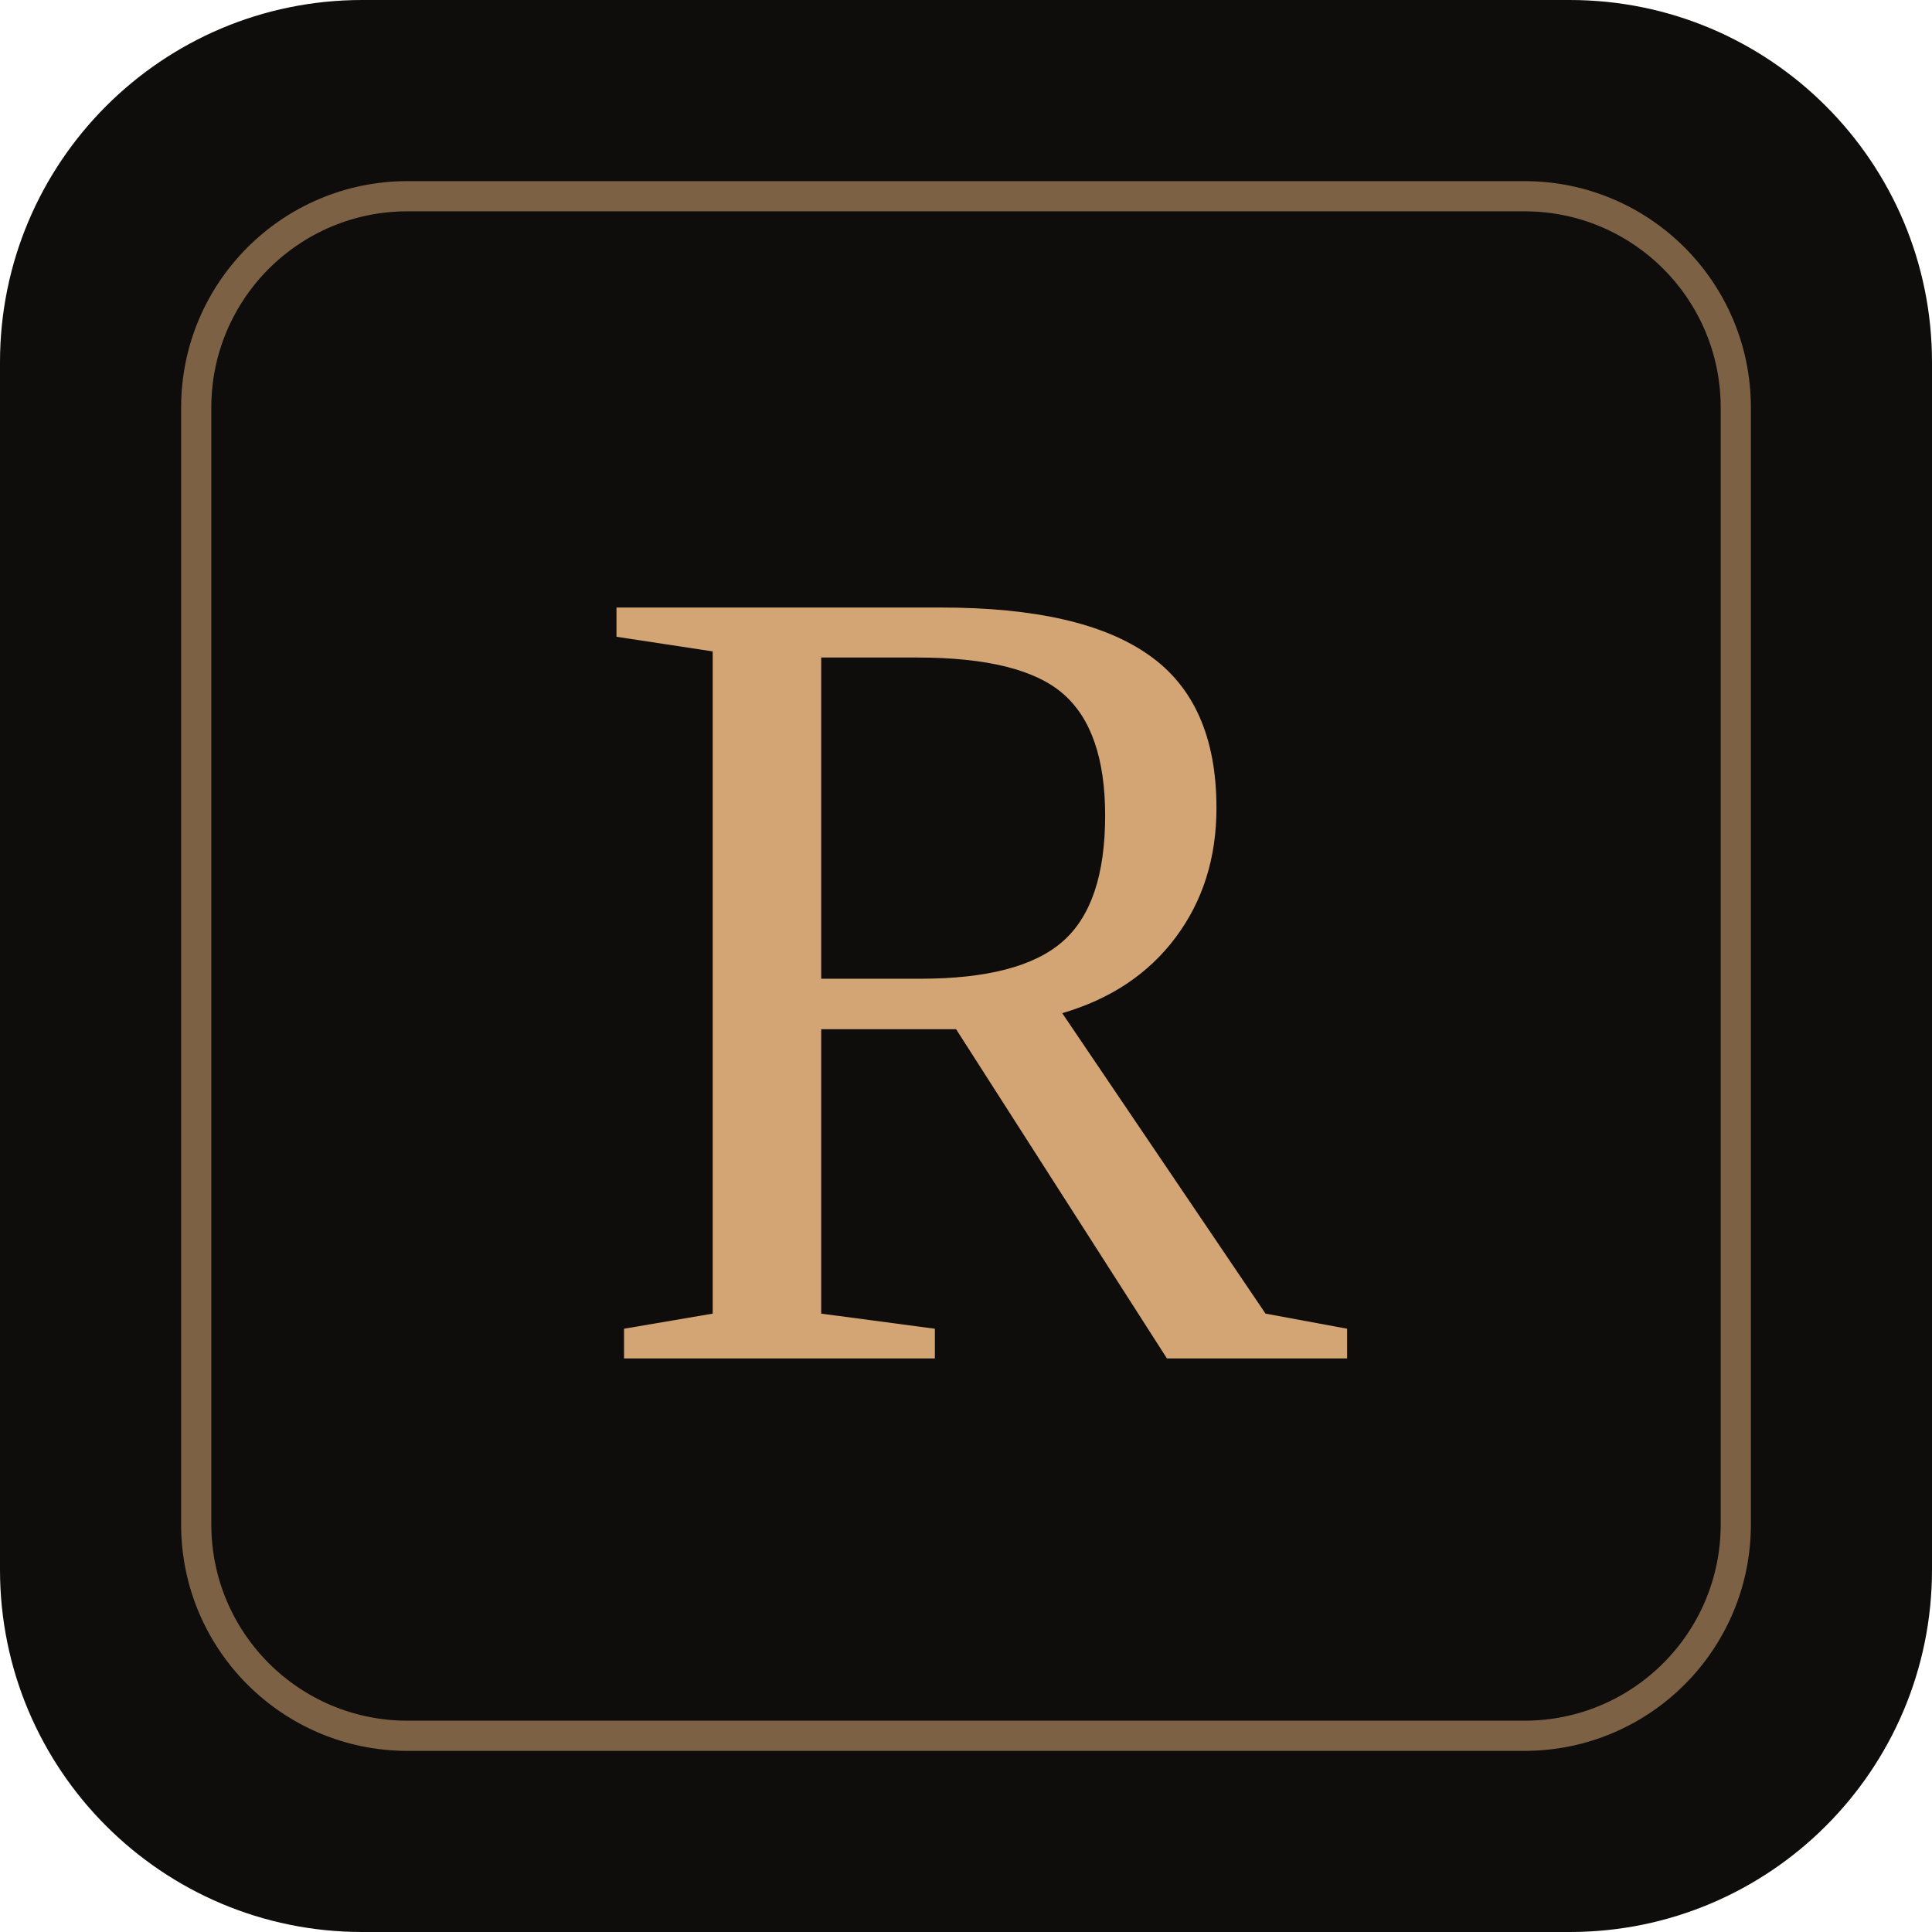
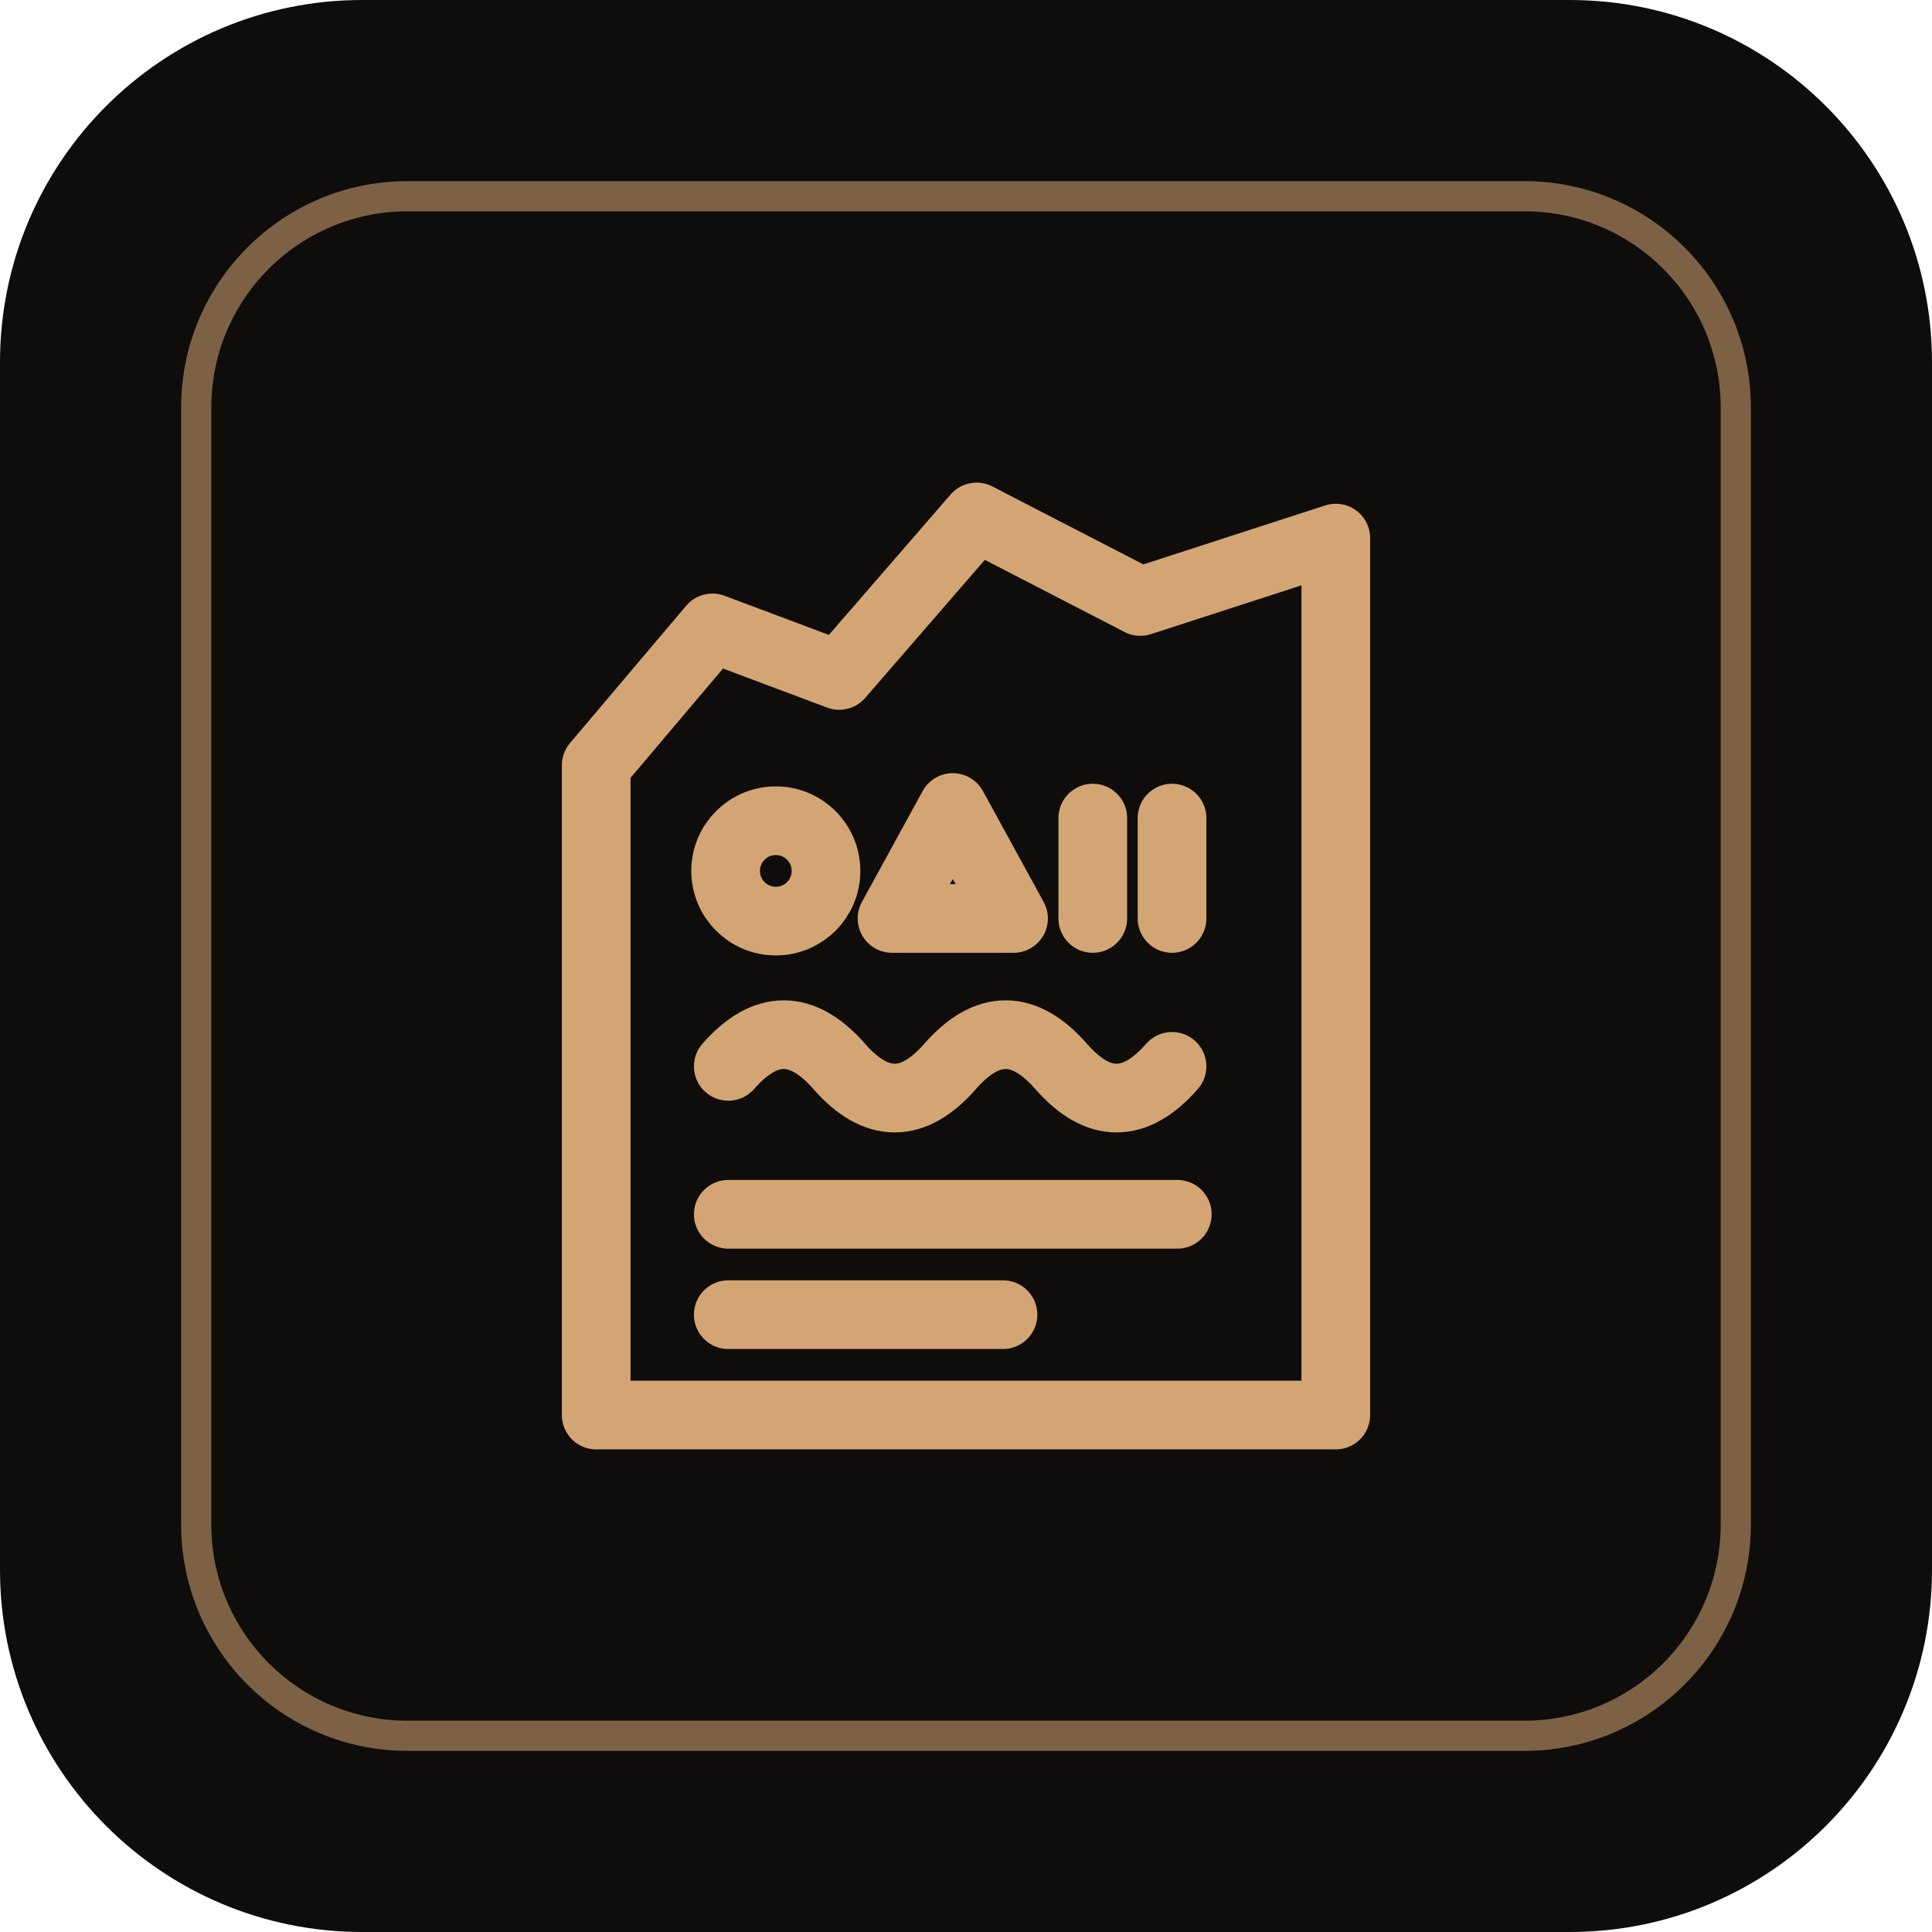
<svg xmlns="http://www.w3.org/2000/svg" viewBox="0 0 64 64">
  <rect width="64" height="64" rx="12" fill="#0f0d0b" />
  <rect x="6.5" y="6.5" width="51" height="51" rx="7" fill="none" stroke="#d4a574" stroke-opacity=".55" />
-   <text x="32" y="45" text-anchor="middle" font-family="Georgia, 'Times New Roman', serif" font-size="38" fill="#d4a574">R</text>
+   <g transform="translate(11 11) scale(1.75)" fill="none" stroke="#d4a574" stroke-width="1.3" stroke-linecap="round" stroke-linejoin="round">
+     <path d="M5 20.5V8.2l2.2-2.6 2.4.9 2.6-3 3.1 1.6 3.7-1.2v16.6z" />
+     <path d="M9.35 10.2a.95.95 0 1 1-1.9 0a.95.95 0 1 1 1.9 0z" />
+     <path d="M10.6 11.1l1.15-2.1 1.15 2.1z" />
+     <path d="M14.4 9.2v1.9M15.9 9.2v1.9" />
+     <path d="M7.5 13.9c.7-.8 1.4-.8 2.1 0s1.4.8 2.1 0 1.4-.8 2.1 0 1.4.8 2.1 0" />
+     <path d="M7.5 16.7h8.5" />
+     <path d="M7.5 18.6h5.2" />
+   </g>
</svg>
